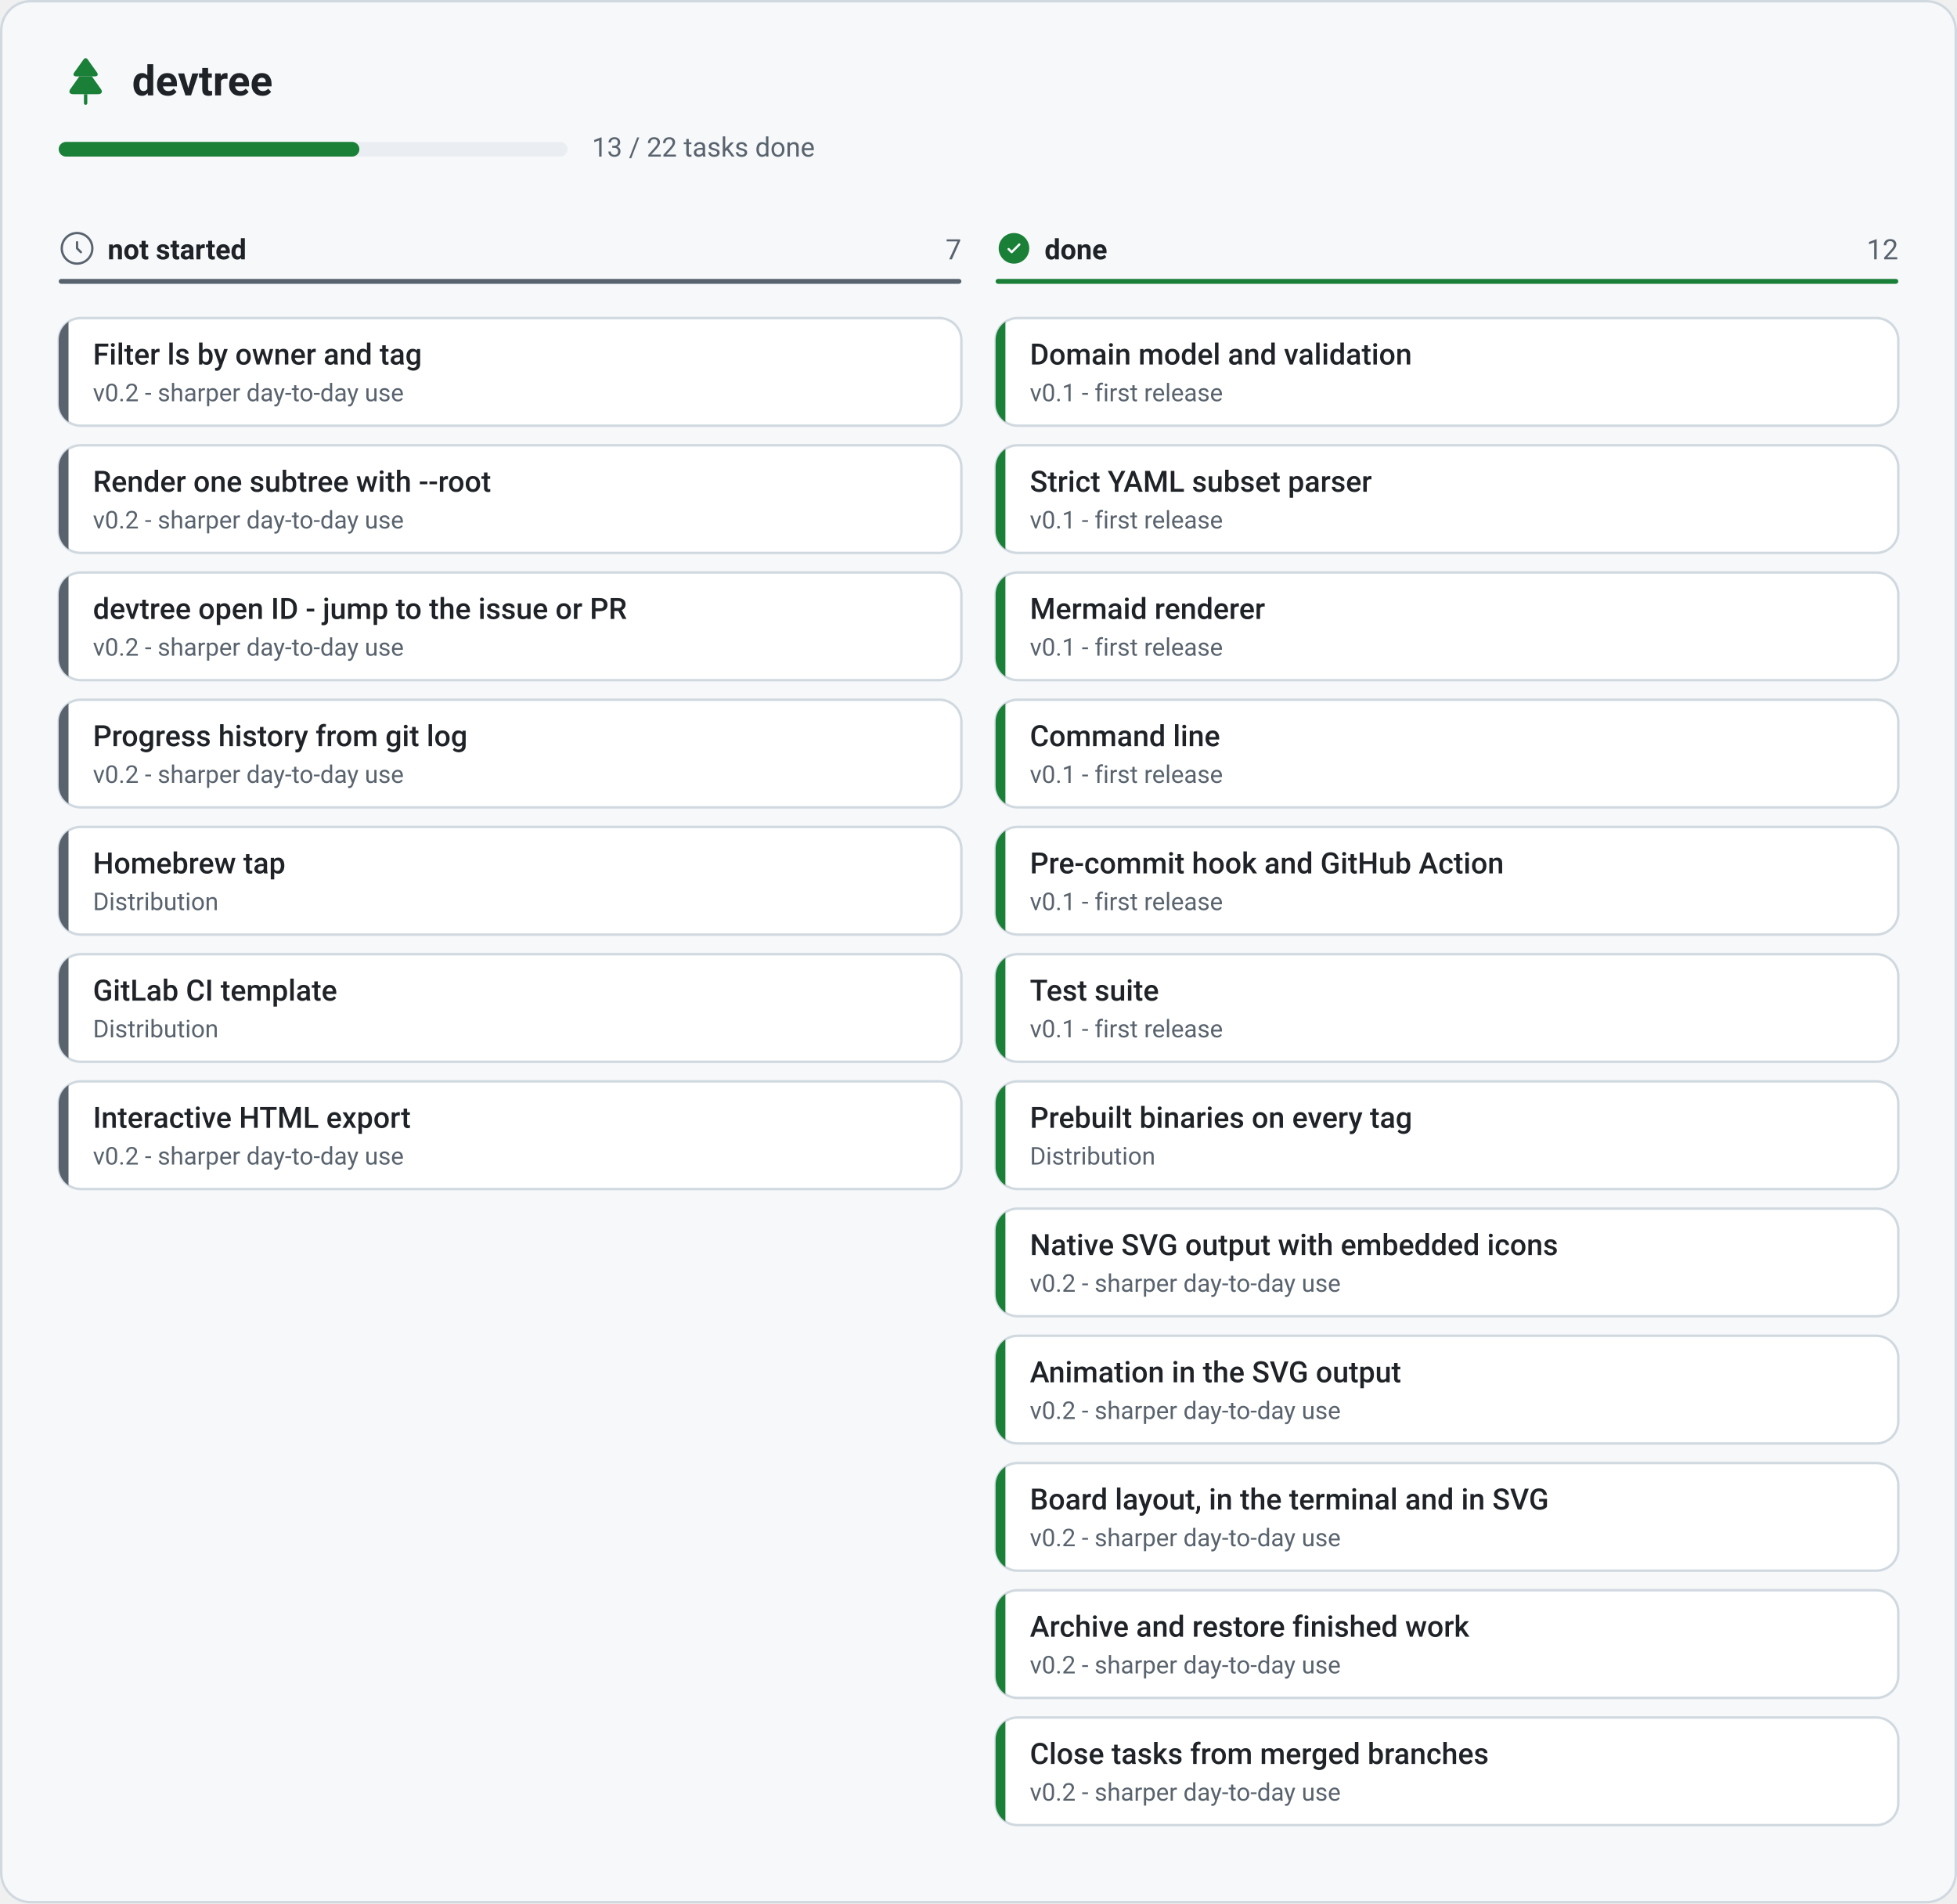
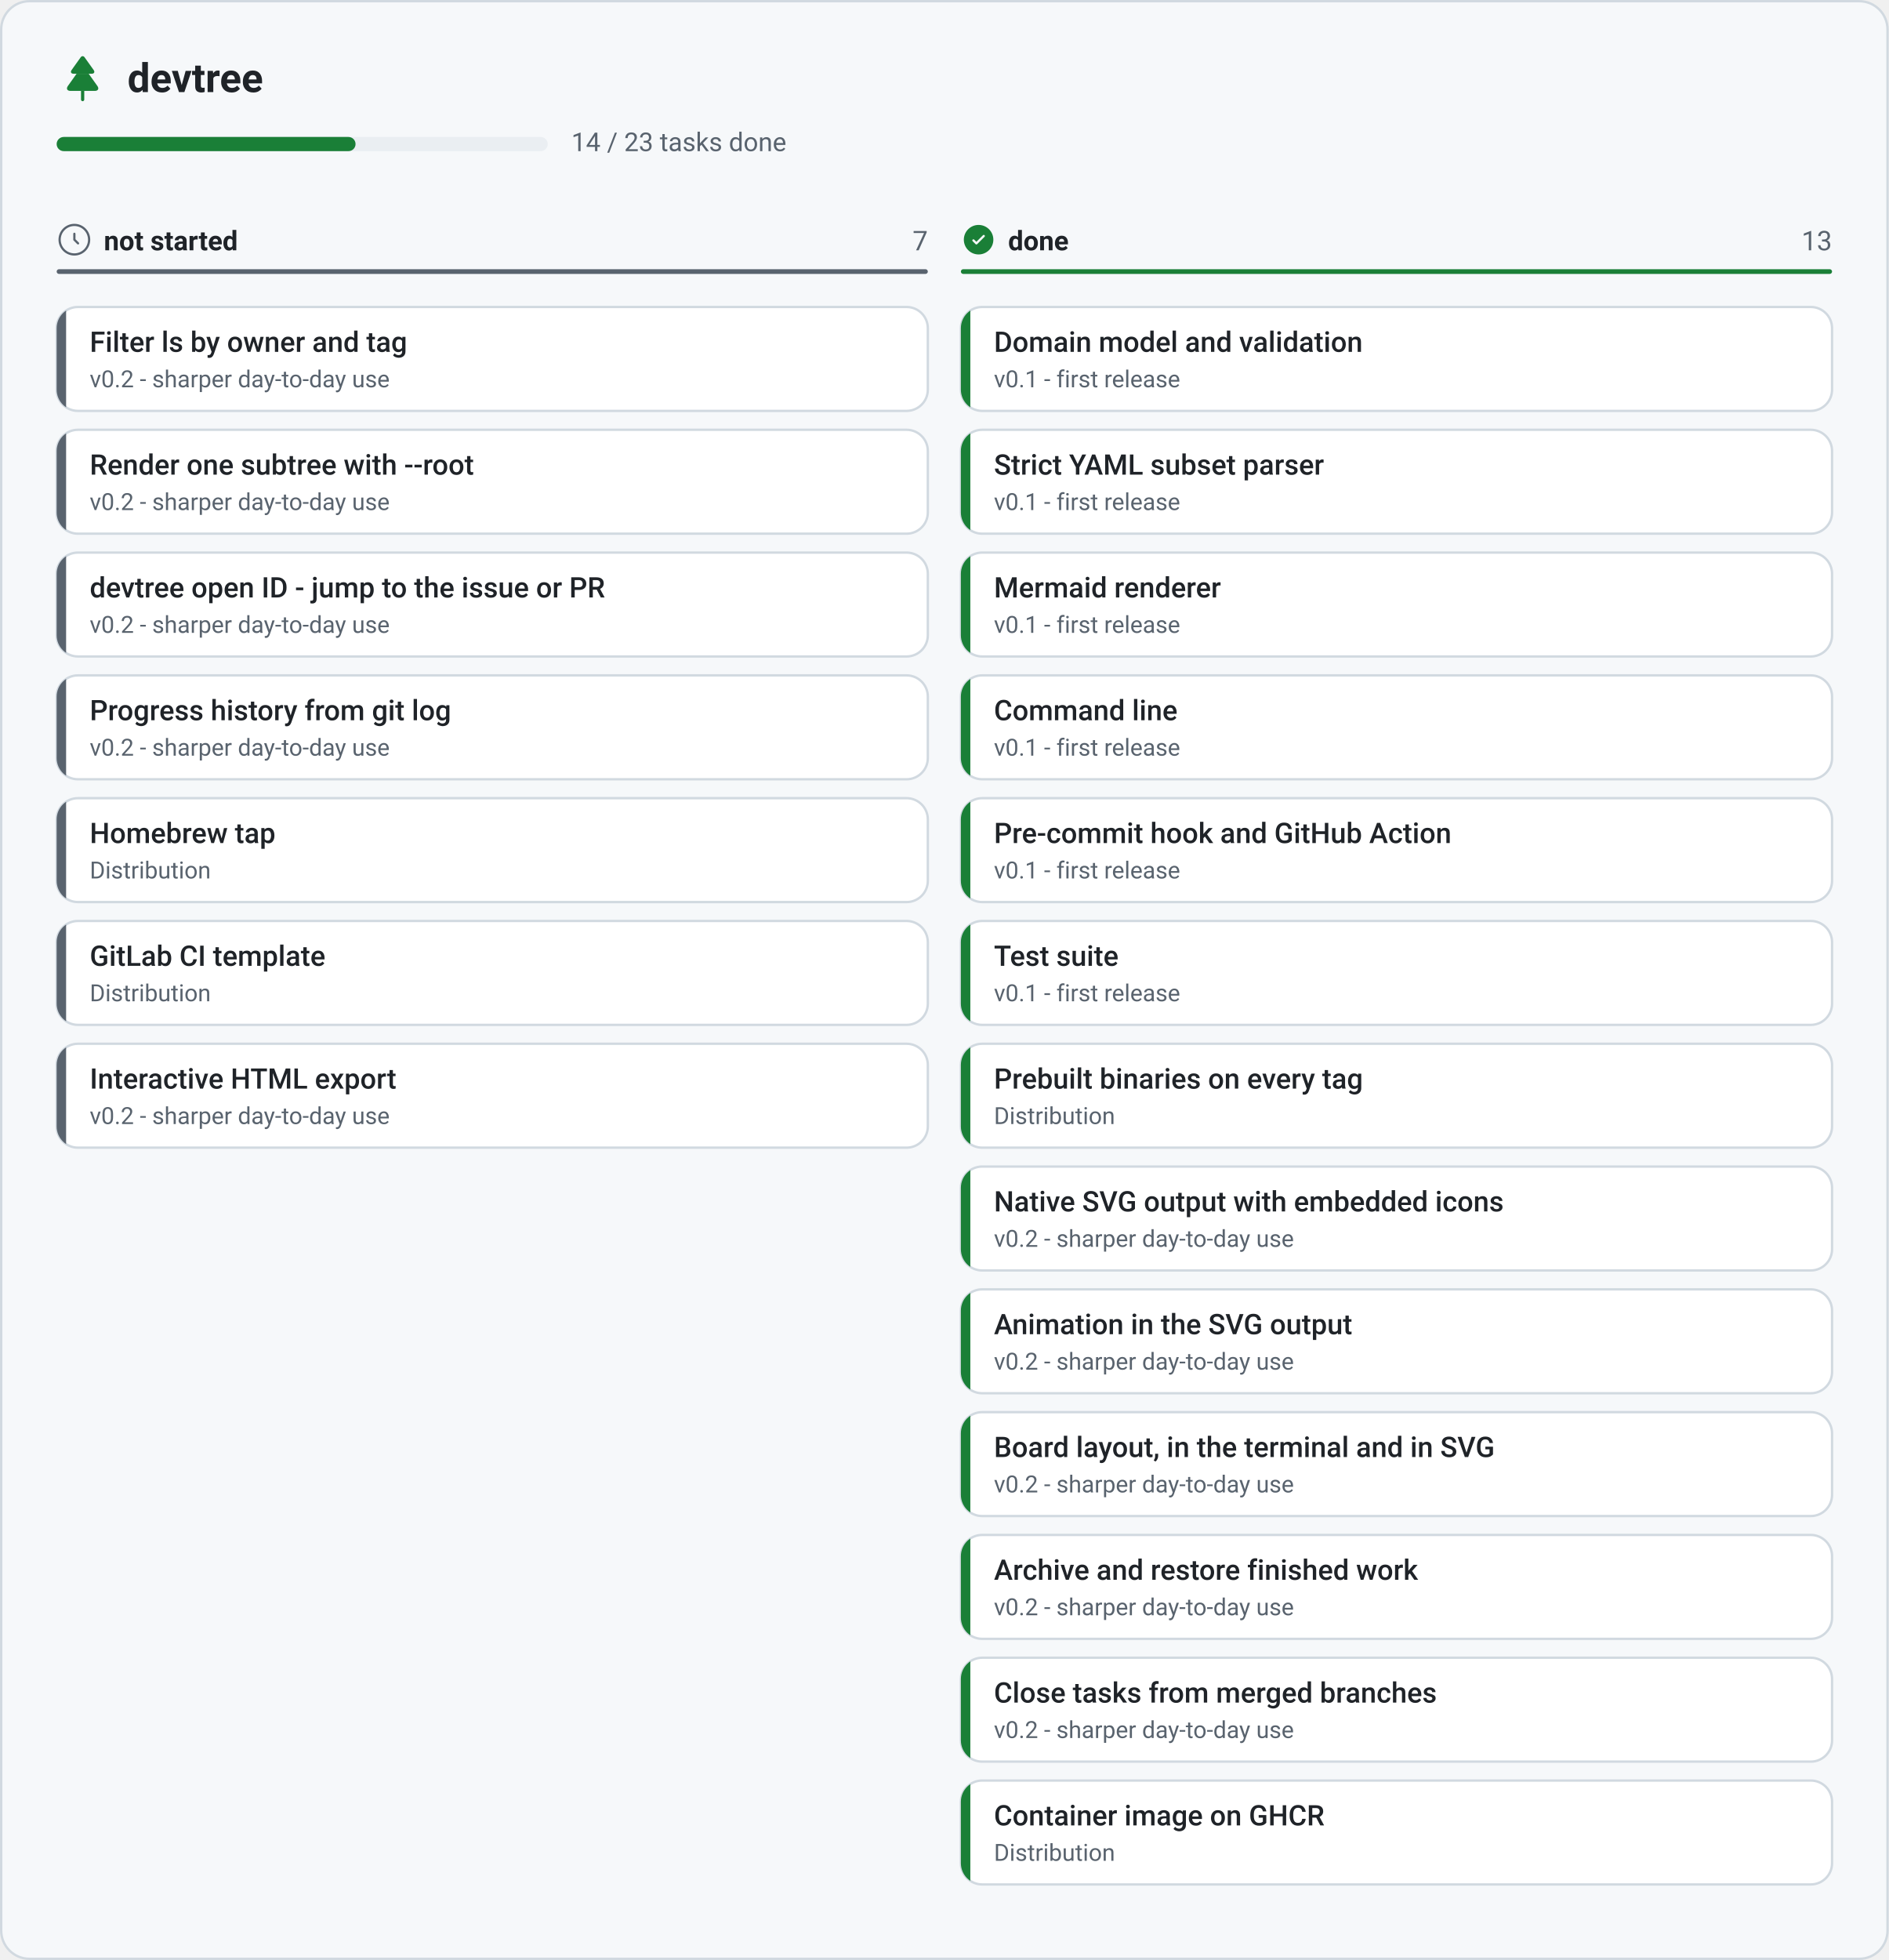
- <svg xmlns="http://www.w3.org/2000/svg" width="800" height="778" viewBox="0 0 800 778" font-family="system-ui,-apple-system,'Segoe UI',Roboto,'Helvetica Neue',Arial,sans-serif" role="img" aria-label="devtree board">
+ <svg xmlns="http://www.w3.org/2000/svg" width="800" height="830" viewBox="0 0 800 830" font-family="system-ui,-apple-system,'Segoe UI',Roboto,'Helvetica Neue',Arial,sans-serif" role="img" aria-label="devtree board">
  <style>
@keyframes dt-flow { to { stroke-dashoffset: -16 } }
@keyframes dt-grow { from { transform: scaleX(0) } to { transform: scaleX(1) } }
@keyframes dt-spin { to { transform: rotate(360deg) } }
- @keyframes dt-rise { from { opacity: 0; transform: translateY(7px) } to { opacity: 1; transform: none } }
- @keyframes dt-pulse { 0%, 100% { opacity: 1 } 50% { opacity: .45 } }
- @keyframes dt-marquee { from { transform: translateX(-50%) } to { transform: none } }
.dt-flow { animation: dt-flow 1.1s linear infinite }
.dt-grow { animation: dt-grow .9s cubic-bezier(.2,.8,.2,1) both; transform-box: fill-box; transform-origin: left center }
.dt-spin { animation: dt-spin 8s linear infinite; transform-box: fill-box; transform-origin: center }
- .dt-rise { animation: dt-rise .55s cubic-bezier(.2,.8,.2,1) backwards }
- .dt-pulse { animation: dt-pulse 2.4s ease-in-out infinite }
- .dt-marquee { animation: dt-marquee 26s linear infinite; transform-box: fill-box }
- @media (prefers-reduced-motion: reduce), print {
-   .dt-flow, .dt-grow, .dt-spin, .dt-rise, .dt-pulse, .dt-marquee { animation: none }
+ @media (prefers-reduced-motion: reduce) {
+   .dt-flow, .dt-grow, .dt-spin { animation: none }
}
</style>
  <defs>
    <clipPath id="dt-col-0">
      <rect x="0" y="0" width="369.0" height="44.0" rx="9" />
    </clipPath>
    <clipPath id="dt-col-1">
      <rect x="0" y="0" width="369.0" height="44.0" rx="9" />
    </clipPath>
  </defs>
-   <rect x="0.5" y="0.5" width="799.0" height="777.0" rx="12.0" fill="#f6f8fa" stroke="#d1d9e0" />
+   <rect x="0.5" y="0.5" width="799.0" height="829.0" rx="12.0" fill="#f6f8fa" stroke="#d1d9e0" />
  <g transform="translate(24.0,22.0) scale(0.9167)" style="color:#1a7f37">
    <path d="M16.169 10.06H7.829C6.649 10.06 6.239 9.27 6.929 8.31L11.099 2.47C11.589 1.77 12.409 1.77 12.899 2.47L17.069 8.31C17.759 9.27 17.349 10.06 16.169 10.06Z" fill="currentColor" />
    <path d="M17.59 17.999H6.41C4.83 17.999 4.29 16.949 5.22 15.669L9.21 10.059H14.79L18.78 15.669C19.71 16.949 19.17 17.999 17.59 17.999Z" fill="currentColor" />
    <path d="M12.75 18V22C12.75 22.41 12.41 22.75 12 22.75C11.59 22.75 11.25 22.41 11.25 22V18H12.75Z" fill="currentColor" />
  </g>
  <text x="54.0" y="39.0" font-size="17" font-weight="600" fill="#1f2328">devtree</text>
  <rect x="24.0" y="58.0" width="208.0" height="6.0" rx="3.0" fill="#eaeef2" />
-   <rect x="24.0" y="58.0" width="122.9" height="6.0" rx="3.0" fill="#1a7f37" class="dt-grow" />
-   <text x="242.0" y="64.0" font-size="11" fill="#59636e">13 / 22 tasks done</text>
+   <rect x="24.0" y="58.0" width="126.6" height="6.0" rx="3.0" fill="#1a7f37" class="dt-grow" />
+   <text x="242.0" y="64.0" font-size="11" fill="#59636e">14 / 23 tasks done</text>
  <g transform="translate(24.0,94.0) scale(0.625)" style="color:#59636e">
    <path fill-rule="evenodd" clip-rule="evenodd" d="M12 2.75C6.891 2.75 2.75 6.891 2.75 12C2.75 17.109 6.891 21.25 12 21.25C17.109 21.25 21.25 17.109 21.25 12C21.25 6.891 17.109 2.75 12 2.75ZM1.25 12C1.25 6.063 6.063 1.25 12 1.25C17.937 1.25 22.75 6.063 22.75 12C22.75 17.937 17.937 22.75 12 22.75C6.063 22.75 1.25 17.937 1.25 12ZM12 7.25C12.414 7.25 12.75 7.586 12.75 8V11.689L15.03 13.97C15.323 14.263 15.323 14.737 15.03 15.03C14.737 15.323 14.263 15.323 13.97 15.03L11.47 12.53C11.329 12.39 11.25 12.199 11.25 12V8C11.25 7.586 11.586 7.25 12 7.25Z" fill="currentColor" />
  </g>
  <text x="44.0" y="106.0" font-size="11.5" fill="#1f2328" font-weight="600">not started</text>
  <text x="393.0" y="106.0" font-size="11.5" fill="#59636e" text-anchor="end">7</text>
  <rect x="24.0" y="114.0" width="369.0" height="2.0" rx="1.0" fill="#59636e" />
-   <g class="dt-rise" style="animation-delay:0.00s">
-     <rect x="24.0" y="130.0" width="369.0" height="44.0" rx="9.0" fill="#ffffff" stroke="#d1d9e0" />
-     <g transform="translate(24.0,130.0)" clip-path="url(#dt-col-0)">
-       <rect x="0.0" y="0.0" width="4.0" height="44.0" rx="0.0" fill="#59636e" />
-     </g>
-     <text x="38.0" y="149.0" font-size="12.0" fill="#1f2328" font-weight="500">Filter ls by owner and tag</text>
-     <text x="38.0" y="164.0" font-size="10.0" fill="#59636e">v0.2 - sharper day-to-day use</text>
+   <rect x="24.0" y="130.0" width="369.0" height="44.0" rx="9.0" fill="#ffffff" stroke="#d1d9e0" />
+   <g transform="translate(24.0,130.0)" clip-path="url(#dt-col-0)">
+     <rect x="0.0" y="0.0" width="4.0" height="44.0" rx="0.0" fill="#59636e" />
  </g>
-   <g class="dt-rise" style="animation-delay:0.04s">
-     <rect x="24.0" y="182.0" width="369.0" height="44.0" rx="9.0" fill="#ffffff" stroke="#d1d9e0" />
-     <g transform="translate(24.0,182.0)" clip-path="url(#dt-col-0)">
-       <rect x="0.0" y="0.0" width="4.0" height="44.0" rx="0.0" fill="#59636e" />
-     </g>
-     <text x="38.0" y="201.0" font-size="12.0" fill="#1f2328" font-weight="500">Render one subtree with --root</text>
-     <text x="38.0" y="216.0" font-size="10.0" fill="#59636e">v0.2 - sharper day-to-day use</text>
+   <text x="38.0" y="149.0" font-size="12.0" fill="#1f2328" font-weight="500">Filter ls by owner and tag</text>
+   <text x="38.0" y="164.0" font-size="10.0" fill="#59636e">v0.2 - sharper day-to-day use</text>
+   <rect x="24.0" y="182.0" width="369.0" height="44.0" rx="9.0" fill="#ffffff" stroke="#d1d9e0" />
+   <g transform="translate(24.0,182.0)" clip-path="url(#dt-col-0)">
+     <rect x="0.0" y="0.0" width="4.0" height="44.0" rx="0.0" fill="#59636e" />
  </g>
-   <g class="dt-rise" style="animation-delay:0.07s">
-     <rect x="24.0" y="234.0" width="369.0" height="44.0" rx="9.0" fill="#ffffff" stroke="#d1d9e0" />
-     <g transform="translate(24.0,234.0)" clip-path="url(#dt-col-0)">
-       <rect x="0.0" y="0.0" width="4.0" height="44.0" rx="0.0" fill="#59636e" />
-     </g>
-     <text x="38.0" y="253.0" font-size="12.0" fill="#1f2328" font-weight="500">devtree open ID - jump to the issue or PR</text>
-     <text x="38.0" y="268.0" font-size="10.0" fill="#59636e">v0.2 - sharper day-to-day use</text>
+   <text x="38.0" y="201.0" font-size="12.0" fill="#1f2328" font-weight="500">Render one subtree with --root</text>
+   <text x="38.0" y="216.0" font-size="10.0" fill="#59636e">v0.2 - sharper day-to-day use</text>
+   <rect x="24.0" y="234.0" width="369.0" height="44.0" rx="9.0" fill="#ffffff" stroke="#d1d9e0" />
+   <g transform="translate(24.0,234.0)" clip-path="url(#dt-col-0)">
+     <rect x="0.0" y="0.0" width="4.0" height="44.0" rx="0.0" fill="#59636e" />
  </g>
-   <g class="dt-rise" style="animation-delay:0.11s">
-     <rect x="24.0" y="286.0" width="369.0" height="44.0" rx="9.0" fill="#ffffff" stroke="#d1d9e0" />
-     <g transform="translate(24.0,286.0)" clip-path="url(#dt-col-0)">
-       <rect x="0.0" y="0.0" width="4.0" height="44.0" rx="0.0" fill="#59636e" />
-     </g>
-     <text x="38.0" y="305.0" font-size="12.0" fill="#1f2328" font-weight="500">Progress history from git log</text>
-     <text x="38.0" y="320.0" font-size="10.0" fill="#59636e">v0.2 - sharper day-to-day use</text>
+   <text x="38.0" y="253.0" font-size="12.0" fill="#1f2328" font-weight="500">devtree open ID - jump to the issue or PR</text>
+   <text x="38.0" y="268.0" font-size="10.0" fill="#59636e">v0.2 - sharper day-to-day use</text>
+   <rect x="24.0" y="286.0" width="369.0" height="44.0" rx="9.0" fill="#ffffff" stroke="#d1d9e0" />
+   <g transform="translate(24.0,286.0)" clip-path="url(#dt-col-0)">
+     <rect x="0.0" y="0.0" width="4.0" height="44.0" rx="0.0" fill="#59636e" />
  </g>
-   <g class="dt-rise" style="animation-delay:0.14s">
-     <rect x="24.0" y="338.0" width="369.0" height="44.0" rx="9.0" fill="#ffffff" stroke="#d1d9e0" />
-     <g transform="translate(24.0,338.0)" clip-path="url(#dt-col-0)">
-       <rect x="0.0" y="0.0" width="4.0" height="44.0" rx="0.0" fill="#59636e" />
-     </g>
-     <text x="38.0" y="357.0" font-size="12.0" fill="#1f2328" font-weight="500">Homebrew tap</text>
-     <text x="38.0" y="372.0" font-size="10.0" fill="#59636e">Distribution</text>
+   <text x="38.0" y="305.0" font-size="12.0" fill="#1f2328" font-weight="500">Progress history from git log</text>
+   <text x="38.0" y="320.0" font-size="10.0" fill="#59636e">v0.2 - sharper day-to-day use</text>
+   <rect x="24.0" y="338.0" width="369.0" height="44.0" rx="9.0" fill="#ffffff" stroke="#d1d9e0" />
+   <g transform="translate(24.0,338.0)" clip-path="url(#dt-col-0)">
+     <rect x="0.0" y="0.0" width="4.0" height="44.0" rx="0.0" fill="#59636e" />
  </g>
-   <g class="dt-rise" style="animation-delay:0.18s">
-     <rect x="24.0" y="390.0" width="369.0" height="44.0" rx="9.0" fill="#ffffff" stroke="#d1d9e0" />
-     <g transform="translate(24.0,390.0)" clip-path="url(#dt-col-0)">
-       <rect x="0.0" y="0.0" width="4.0" height="44.0" rx="0.0" fill="#59636e" />
-     </g>
-     <text x="38.0" y="409.0" font-size="12.0" fill="#1f2328" font-weight="500">GitLab CI template</text>
-     <text x="38.0" y="424.0" font-size="10.0" fill="#59636e">Distribution</text>
+   <text x="38.0" y="357.0" font-size="12.0" fill="#1f2328" font-weight="500">Homebrew tap</text>
+   <text x="38.0" y="372.0" font-size="10.0" fill="#59636e">Distribution</text>
+   <rect x="24.0" y="390.0" width="369.0" height="44.0" rx="9.0" fill="#ffffff" stroke="#d1d9e0" />
+   <g transform="translate(24.0,390.0)" clip-path="url(#dt-col-0)">
+     <rect x="0.0" y="0.0" width="4.0" height="44.0" rx="0.0" fill="#59636e" />
  </g>
-   <g class="dt-rise" style="animation-delay:0.21s">
-     <rect x="24.0" y="442.0" width="369.0" height="44.0" rx="9.0" fill="#ffffff" stroke="#d1d9e0" />
-     <g transform="translate(24.0,442.0)" clip-path="url(#dt-col-0)">
-       <rect x="0.0" y="0.0" width="4.0" height="44.0" rx="0.0" fill="#59636e" />
-     </g>
-     <text x="38.0" y="461.0" font-size="12.0" fill="#1f2328" font-weight="500">Interactive HTML export</text>
-     <text x="38.0" y="476.0" font-size="10.0" fill="#59636e">v0.2 - sharper day-to-day use</text>
+   <text x="38.0" y="409.0" font-size="12.0" fill="#1f2328" font-weight="500">GitLab CI template</text>
+   <text x="38.0" y="424.0" font-size="10.0" fill="#59636e">Distribution</text>
+   <rect x="24.0" y="442.0" width="369.0" height="44.0" rx="9.0" fill="#ffffff" stroke="#d1d9e0" />
+   <g transform="translate(24.0,442.0)" clip-path="url(#dt-col-0)">
+     <rect x="0.0" y="0.0" width="4.0" height="44.0" rx="0.0" fill="#59636e" />
  </g>
+   <text x="38.0" y="461.0" font-size="12.0" fill="#1f2328" font-weight="500">Interactive HTML export</text>
+   <text x="38.0" y="476.0" font-size="10.0" fill="#59636e">v0.2 - sharper day-to-day use</text>
  <g transform="translate(407.0,94.0) scale(0.625)" style="color:#1a7f37">
    <path fill-rule="evenodd" clip-rule="evenodd" d="M22 12C22 17.523 17.523 22 12 22C6.477 22 2 17.523 2 12C2 6.477 6.477 2 12 2C17.523 2 22 6.477 22 12ZM16.03 8.97C16.323 9.263 16.323 9.737 16.03 10.03L11.03 15.03C10.737 15.323 10.263 15.323 9.97 15.03L7.97 13.03C7.677 12.737 7.677 12.263 7.97 11.97C8.263 11.677 8.737 11.677 9.03 11.97L10.5 13.439L12.735 11.204L14.97 8.97C15.263 8.677 15.737 8.677 16.03 8.97Z" fill="currentColor" />
  </g>
  <text x="427.0" y="106.0" font-size="11.5" fill="#1f2328" font-weight="600">done</text>
-   <text x="776.0" y="106.0" font-size="11.5" fill="#59636e" text-anchor="end">12</text>
+   <text x="776.0" y="106.0" font-size="11.5" fill="#59636e" text-anchor="end">13</text>
  <rect x="407.0" y="114.0" width="369.0" height="2.0" rx="1.0" fill="#1a7f37" />
-   <g class="dt-rise" style="animation-delay:0.25s">
-     <rect x="407.0" y="130.0" width="369.0" height="44.0" rx="9.0" fill="#ffffff" stroke="#d1d9e0" />
-     <g transform="translate(407.0,130.0)" clip-path="url(#dt-col-1)">
-       <rect x="0.0" y="0.0" width="4.0" height="44.0" rx="0.0" fill="#1a7f37" />
-     </g>
-     <text x="421.0" y="149.0" font-size="12.0" fill="#1f2328" font-weight="500">Domain model and validation</text>
-     <text x="421.0" y="164.0" font-size="10.0" fill="#59636e">v0.1 - first release</text>
+   <rect x="407.0" y="130.0" width="369.0" height="44.0" rx="9.0" fill="#ffffff" stroke="#d1d9e0" />
+   <g transform="translate(407.0,130.0)" clip-path="url(#dt-col-1)">
+     <rect x="0.0" y="0.0" width="4.0" height="44.0" rx="0.0" fill="#1a7f37" />
  </g>
-   <g class="dt-rise" style="animation-delay:0.28s">
-     <rect x="407.0" y="182.0" width="369.0" height="44.0" rx="9.0" fill="#ffffff" stroke="#d1d9e0" />
-     <g transform="translate(407.0,182.0)" clip-path="url(#dt-col-1)">
-       <rect x="0.0" y="0.0" width="4.0" height="44.0" rx="0.0" fill="#1a7f37" />
-     </g>
-     <text x="421.0" y="201.0" font-size="12.0" fill="#1f2328" font-weight="500">Strict YAML subset parser</text>
-     <text x="421.0" y="216.0" font-size="10.0" fill="#59636e">v0.1 - first release</text>
+   <text x="421.0" y="149.0" font-size="12.0" fill="#1f2328" font-weight="500">Domain model and validation</text>
+   <text x="421.0" y="164.0" font-size="10.0" fill="#59636e">v0.1 - first release</text>
+   <rect x="407.0" y="182.0" width="369.0" height="44.0" rx="9.0" fill="#ffffff" stroke="#d1d9e0" />
+   <g transform="translate(407.0,182.0)" clip-path="url(#dt-col-1)">
+     <rect x="0.0" y="0.0" width="4.0" height="44.0" rx="0.0" fill="#1a7f37" />
  </g>
-   <g class="dt-rise" style="animation-delay:0.32s">
-     <rect x="407.0" y="234.0" width="369.0" height="44.0" rx="9.0" fill="#ffffff" stroke="#d1d9e0" />
-     <g transform="translate(407.0,234.0)" clip-path="url(#dt-col-1)">
-       <rect x="0.0" y="0.0" width="4.0" height="44.0" rx="0.0" fill="#1a7f37" />
-     </g>
-     <text x="421.0" y="253.0" font-size="12.0" fill="#1f2328" font-weight="500">Mermaid renderer</text>
-     <text x="421.0" y="268.0" font-size="10.0" fill="#59636e">v0.1 - first release</text>
+   <text x="421.0" y="201.0" font-size="12.0" fill="#1f2328" font-weight="500">Strict YAML subset parser</text>
+   <text x="421.0" y="216.0" font-size="10.0" fill="#59636e">v0.1 - first release</text>
+   <rect x="407.0" y="234.0" width="369.0" height="44.0" rx="9.0" fill="#ffffff" stroke="#d1d9e0" />
+   <g transform="translate(407.0,234.0)" clip-path="url(#dt-col-1)">
+     <rect x="0.0" y="0.0" width="4.0" height="44.0" rx="0.0" fill="#1a7f37" />
  </g>
-   <g class="dt-rise" style="animation-delay:0.35s">
-     <rect x="407.0" y="286.0" width="369.0" height="44.0" rx="9.0" fill="#ffffff" stroke="#d1d9e0" />
-     <g transform="translate(407.0,286.0)" clip-path="url(#dt-col-1)">
-       <rect x="0.0" y="0.0" width="4.0" height="44.0" rx="0.0" fill="#1a7f37" />
-     </g>
-     <text x="421.0" y="305.0" font-size="12.0" fill="#1f2328" font-weight="500">Command line</text>
-     <text x="421.0" y="320.0" font-size="10.0" fill="#59636e">v0.1 - first release</text>
+   <text x="421.0" y="253.0" font-size="12.0" fill="#1f2328" font-weight="500">Mermaid renderer</text>
+   <text x="421.0" y="268.0" font-size="10.0" fill="#59636e">v0.1 - first release</text>
+   <rect x="407.0" y="286.0" width="369.0" height="44.0" rx="9.0" fill="#ffffff" stroke="#d1d9e0" />
+   <g transform="translate(407.0,286.0)" clip-path="url(#dt-col-1)">
+     <rect x="0.0" y="0.0" width="4.0" height="44.0" rx="0.0" fill="#1a7f37" />
  </g>
-   <g class="dt-rise" style="animation-delay:0.39s">
-     <rect x="407.0" y="338.0" width="369.0" height="44.0" rx="9.0" fill="#ffffff" stroke="#d1d9e0" />
-     <g transform="translate(407.0,338.0)" clip-path="url(#dt-col-1)">
-       <rect x="0.0" y="0.0" width="4.0" height="44.0" rx="0.0" fill="#1a7f37" />
-     </g>
-     <text x="421.0" y="357.0" font-size="12.0" fill="#1f2328" font-weight="500">Pre-commit hook and GitHub Action</text>
-     <text x="421.0" y="372.0" font-size="10.0" fill="#59636e">v0.1 - first release</text>
+   <text x="421.0" y="305.0" font-size="12.0" fill="#1f2328" font-weight="500">Command line</text>
+   <text x="421.0" y="320.0" font-size="10.0" fill="#59636e">v0.1 - first release</text>
+   <rect x="407.0" y="338.0" width="369.0" height="44.0" rx="9.0" fill="#ffffff" stroke="#d1d9e0" />
+   <g transform="translate(407.0,338.0)" clip-path="url(#dt-col-1)">
+     <rect x="0.0" y="0.0" width="4.0" height="44.0" rx="0.0" fill="#1a7f37" />
  </g>
-   <g class="dt-rise" style="animation-delay:0.42s">
-     <rect x="407.0" y="390.0" width="369.0" height="44.0" rx="9.0" fill="#ffffff" stroke="#d1d9e0" />
-     <g transform="translate(407.0,390.0)" clip-path="url(#dt-col-1)">
-       <rect x="0.0" y="0.0" width="4.0" height="44.0" rx="0.0" fill="#1a7f37" />
-     </g>
-     <text x="421.0" y="409.0" font-size="12.0" fill="#1f2328" font-weight="500">Test suite</text>
-     <text x="421.0" y="424.0" font-size="10.0" fill="#59636e">v0.1 - first release</text>
+   <text x="421.0" y="357.0" font-size="12.0" fill="#1f2328" font-weight="500">Pre-commit hook and GitHub Action</text>
+   <text x="421.0" y="372.0" font-size="10.0" fill="#59636e">v0.1 - first release</text>
+   <rect x="407.0" y="390.0" width="369.0" height="44.0" rx="9.0" fill="#ffffff" stroke="#d1d9e0" />
+   <g transform="translate(407.0,390.0)" clip-path="url(#dt-col-1)">
+     <rect x="0.0" y="0.0" width="4.0" height="44.0" rx="0.0" fill="#1a7f37" />
  </g>
-   <g class="dt-rise" style="animation-delay:0.46s">
-     <rect x="407.0" y="442.0" width="369.0" height="44.0" rx="9.0" fill="#ffffff" stroke="#d1d9e0" />
-     <g transform="translate(407.0,442.0)" clip-path="url(#dt-col-1)">
-       <rect x="0.0" y="0.0" width="4.0" height="44.0" rx="0.0" fill="#1a7f37" />
-     </g>
-     <text x="421.0" y="461.0" font-size="12.0" fill="#1f2328" font-weight="500">Prebuilt binaries on every tag</text>
-     <text x="421.0" y="476.0" font-size="10.0" fill="#59636e">Distribution</text>
+   <text x="421.0" y="409.0" font-size="12.0" fill="#1f2328" font-weight="500">Test suite</text>
+   <text x="421.0" y="424.0" font-size="10.0" fill="#59636e">v0.1 - first release</text>
+   <rect x="407.0" y="442.0" width="369.0" height="44.0" rx="9.0" fill="#ffffff" stroke="#d1d9e0" />
+   <g transform="translate(407.0,442.0)" clip-path="url(#dt-col-1)">
+     <rect x="0.0" y="0.0" width="4.0" height="44.0" rx="0.0" fill="#1a7f37" />
  </g>
-   <g class="dt-rise" style="animation-delay:0.49s">
-     <rect x="407.0" y="494.0" width="369.0" height="44.0" rx="9.0" fill="#ffffff" stroke="#d1d9e0" />
-     <g transform="translate(407.0,494.0)" clip-path="url(#dt-col-1)">
-       <rect x="0.0" y="0.0" width="4.0" height="44.0" rx="0.0" fill="#1a7f37" />
-     </g>
-     <text x="421.0" y="513.0" font-size="12.0" fill="#1f2328" font-weight="500">Native SVG output with embedded icons</text>
-     <text x="421.0" y="528.0" font-size="10.0" fill="#59636e">v0.2 - sharper day-to-day use</text>
+   <text x="421.0" y="461.0" font-size="12.0" fill="#1f2328" font-weight="500">Prebuilt binaries on every tag</text>
+   <text x="421.0" y="476.0" font-size="10.0" fill="#59636e">Distribution</text>
+   <rect x="407.0" y="494.0" width="369.0" height="44.0" rx="9.0" fill="#ffffff" stroke="#d1d9e0" />
+   <g transform="translate(407.0,494.0)" clip-path="url(#dt-col-1)">
+     <rect x="0.0" y="0.0" width="4.0" height="44.0" rx="0.0" fill="#1a7f37" />
  </g>
-   <g class="dt-rise" style="animation-delay:0.53s">
-     <rect x="407.0" y="546.0" width="369.0" height="44.0" rx="9.0" fill="#ffffff" stroke="#d1d9e0" />
-     <g transform="translate(407.0,546.0)" clip-path="url(#dt-col-1)">
-       <rect x="0.0" y="0.0" width="4.0" height="44.0" rx="0.0" fill="#1a7f37" />
-     </g>
-     <text x="421.0" y="565.0" font-size="12.0" fill="#1f2328" font-weight="500">Animation in the SVG output</text>
-     <text x="421.0" y="580.0" font-size="10.0" fill="#59636e">v0.2 - sharper day-to-day use</text>
+   <text x="421.0" y="513.0" font-size="12.0" fill="#1f2328" font-weight="500">Native SVG output with embedded icons</text>
+   <text x="421.0" y="528.0" font-size="10.0" fill="#59636e">v0.2 - sharper day-to-day use</text>
+   <rect x="407.0" y="546.0" width="369.0" height="44.0" rx="9.0" fill="#ffffff" stroke="#d1d9e0" />
+   <g transform="translate(407.0,546.0)" clip-path="url(#dt-col-1)">
+     <rect x="0.0" y="0.0" width="4.0" height="44.0" rx="0.0" fill="#1a7f37" />
  </g>
-   <g class="dt-rise" style="animation-delay:0.56s">
-     <rect x="407.0" y="598.0" width="369.0" height="44.0" rx="9.0" fill="#ffffff" stroke="#d1d9e0" />
-     <g transform="translate(407.0,598.0)" clip-path="url(#dt-col-1)">
-       <rect x="0.0" y="0.0" width="4.0" height="44.0" rx="0.0" fill="#1a7f37" />
-     </g>
-     <text x="421.0" y="617.0" font-size="12.0" fill="#1f2328" font-weight="500">Board layout, in the terminal and in SVG</text>
-     <text x="421.0" y="632.0" font-size="10.0" fill="#59636e">v0.2 - sharper day-to-day use</text>
+   <text x="421.0" y="565.0" font-size="12.0" fill="#1f2328" font-weight="500">Animation in the SVG output</text>
+   <text x="421.0" y="580.0" font-size="10.0" fill="#59636e">v0.2 - sharper day-to-day use</text>
+   <rect x="407.0" y="598.0" width="369.0" height="44.0" rx="9.0" fill="#ffffff" stroke="#d1d9e0" />
+   <g transform="translate(407.0,598.0)" clip-path="url(#dt-col-1)">
+     <rect x="0.0" y="0.0" width="4.0" height="44.0" rx="0.0" fill="#1a7f37" />
  </g>
-   <g class="dt-rise" style="animation-delay:0.60s">
-     <rect x="407.0" y="650.0" width="369.0" height="44.0" rx="9.0" fill="#ffffff" stroke="#d1d9e0" />
-     <g transform="translate(407.0,650.0)" clip-path="url(#dt-col-1)">
-       <rect x="0.0" y="0.0" width="4.0" height="44.0" rx="0.0" fill="#1a7f37" />
-     </g>
-     <text x="421.0" y="669.0" font-size="12.0" fill="#1f2328" font-weight="500">Archive and restore finished work</text>
-     <text x="421.0" y="684.0" font-size="10.0" fill="#59636e">v0.2 - sharper day-to-day use</text>
+   <text x="421.0" y="617.0" font-size="12.0" fill="#1f2328" font-weight="500">Board layout, in the terminal and in SVG</text>
+   <text x="421.0" y="632.0" font-size="10.0" fill="#59636e">v0.2 - sharper day-to-day use</text>
+   <rect x="407.0" y="650.0" width="369.0" height="44.0" rx="9.0" fill="#ffffff" stroke="#d1d9e0" />
+   <g transform="translate(407.0,650.0)" clip-path="url(#dt-col-1)">
+     <rect x="0.0" y="0.0" width="4.0" height="44.0" rx="0.0" fill="#1a7f37" />
  </g>
-   <g class="dt-rise" style="animation-delay:0.63s">
-     <rect x="407.0" y="702.0" width="369.0" height="44.0" rx="9.0" fill="#ffffff" stroke="#d1d9e0" />
-     <g transform="translate(407.0,702.0)" clip-path="url(#dt-col-1)">
-       <rect x="0.0" y="0.0" width="4.0" height="44.0" rx="0.0" fill="#1a7f37" />
-     </g>
-     <text x="421.0" y="721.0" font-size="12.0" fill="#1f2328" font-weight="500">Close tasks from merged branches</text>
-     <text x="421.0" y="736.0" font-size="10.0" fill="#59636e">v0.2 - sharper day-to-day use</text>
+   <text x="421.0" y="669.0" font-size="12.0" fill="#1f2328" font-weight="500">Archive and restore finished work</text>
+   <text x="421.0" y="684.0" font-size="10.0" fill="#59636e">v0.2 - sharper day-to-day use</text>
+   <rect x="407.0" y="702.0" width="369.0" height="44.0" rx="9.0" fill="#ffffff" stroke="#d1d9e0" />
+   <g transform="translate(407.0,702.0)" clip-path="url(#dt-col-1)">
+     <rect x="0.0" y="0.0" width="4.0" height="44.0" rx="0.0" fill="#1a7f37" />
  </g>
+   <text x="421.0" y="721.0" font-size="12.0" fill="#1f2328" font-weight="500">Close tasks from merged branches</text>
+   <text x="421.0" y="736.0" font-size="10.0" fill="#59636e">v0.2 - sharper day-to-day use</text>
+   <rect x="407.0" y="754.0" width="369.0" height="44.0" rx="9.0" fill="#ffffff" stroke="#d1d9e0" />
+   <g transform="translate(407.0,754.0)" clip-path="url(#dt-col-1)">
+     <rect x="0.0" y="0.0" width="4.0" height="44.0" rx="0.0" fill="#1a7f37" />
+   </g>
+   <text x="421.0" y="773.0" font-size="12.0" fill="#1f2328" font-weight="500">Container image on GHCR</text>
+   <text x="421.0" y="788.0" font-size="10.0" fill="#59636e">Distribution</text>
</svg>
